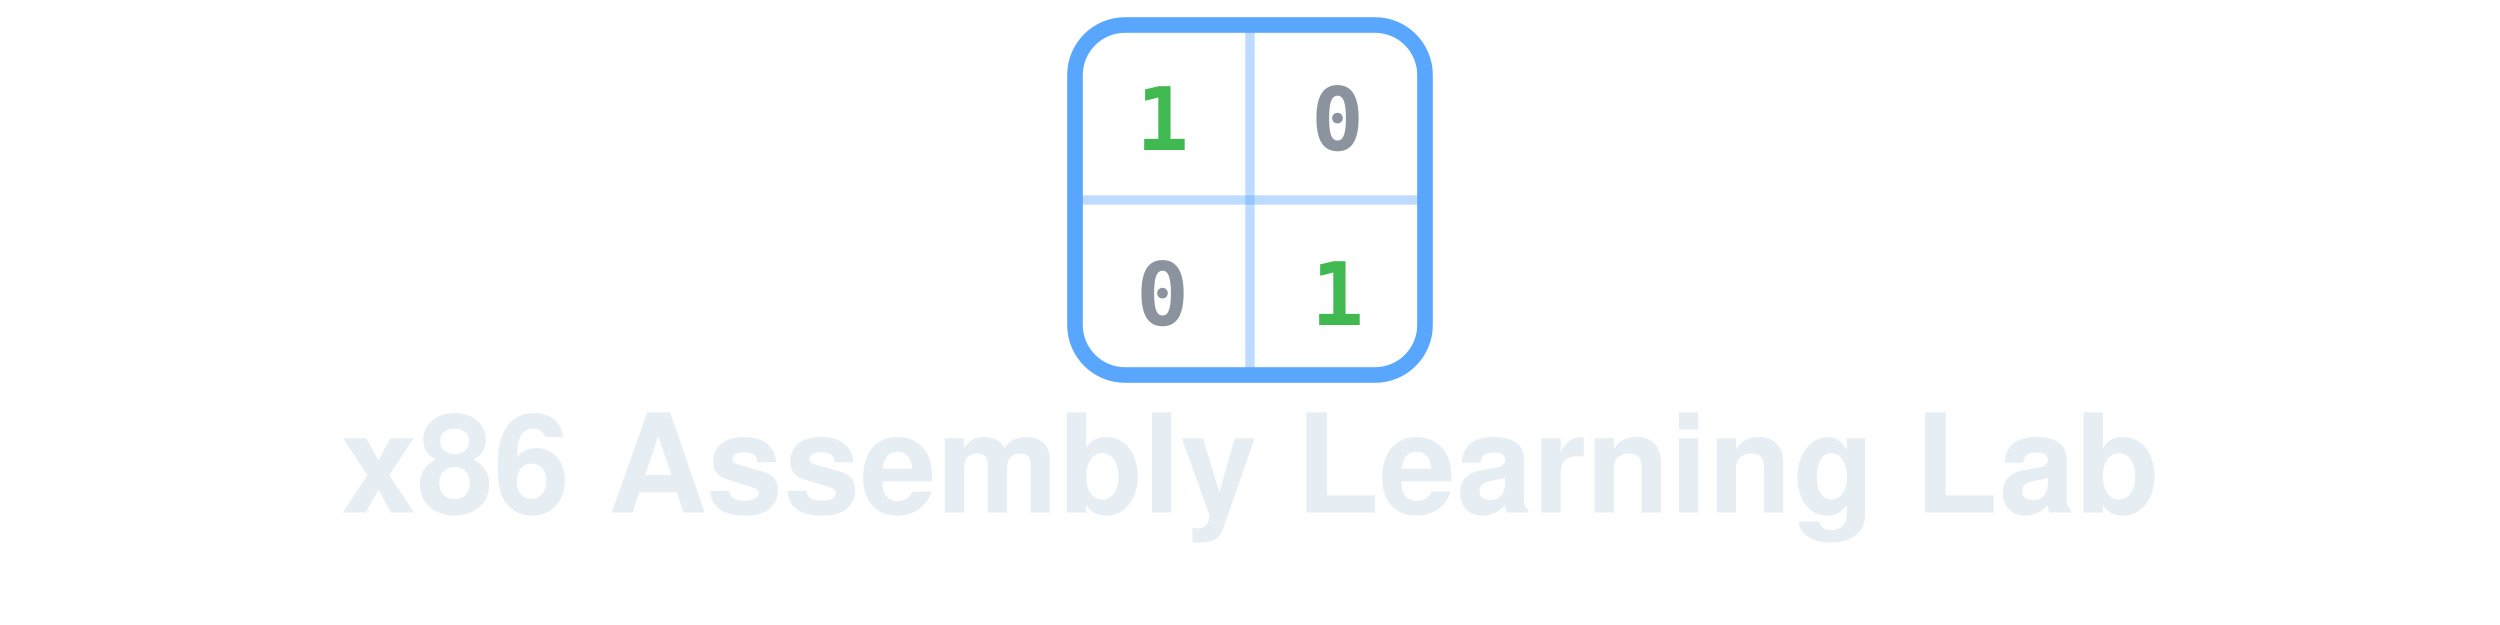
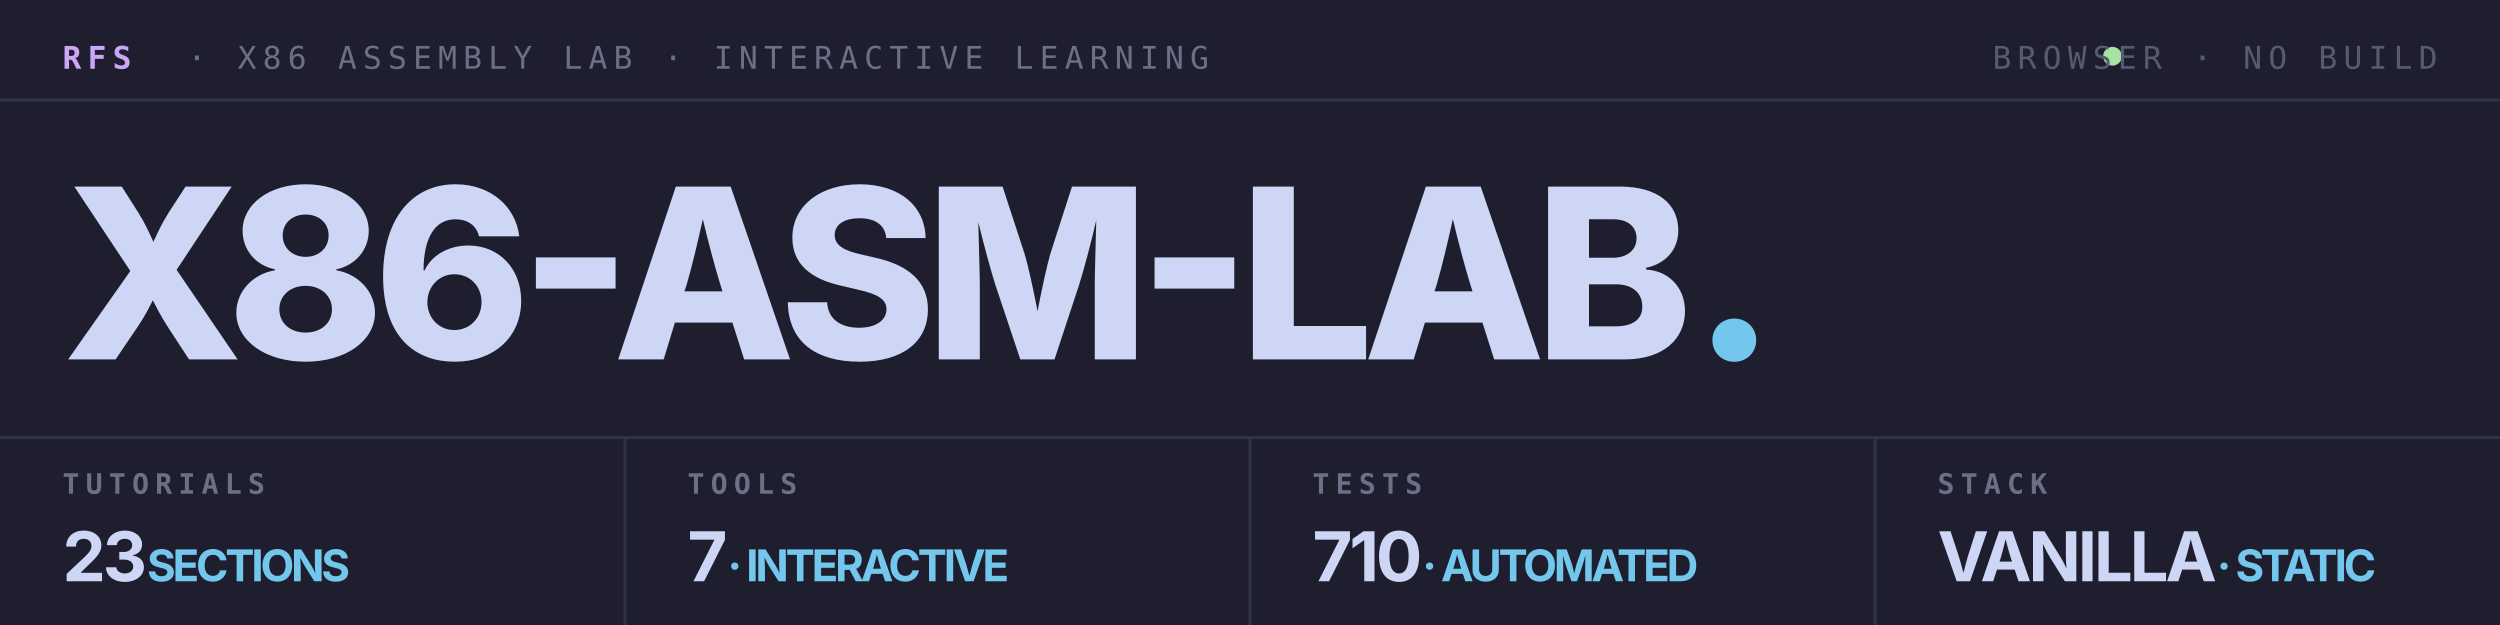
- <svg xmlns="http://www.w3.org/2000/svg" viewBox="0 0 400 100" fill="none">
-   <rect x="172" y="4" width="56" height="56" rx="8" stroke="#58a6ff" stroke-width="2.5" fill="none" />
-   <line x1="172" y1="32" x2="228" y2="32" stroke="#58a6ff" stroke-width="1.5" opacity="0.4" />
-   <line x1="200" y1="4" x2="200" y2="60" stroke="#58a6ff" stroke-width="1.5" opacity="0.4" />
-   <text x="186" y="24" font-family="Consolas, monospace" font-size="14" fill="#3fb950" text-anchor="middle" font-weight="700">1</text>
-   <text x="214" y="24" font-family="Consolas, monospace" font-size="14" fill="#8b949e" text-anchor="middle" font-weight="700">0</text>
-   <text x="186" y="52" font-family="Consolas, monospace" font-size="14" fill="#8b949e" text-anchor="middle" font-weight="700">0</text>
-   <text x="214" y="52" font-family="Consolas, monospace" font-size="14" fill="#3fb950" text-anchor="middle" font-weight="700">1</text>
-   <text x="200" y="82" font-family="-apple-system, BlinkMacSystemFont, 'Segoe UI', Helvetica, Arial, sans-serif" font-size="22" fill="#e6edf3" font-weight="700" text-anchor="middle">x86 Assembly Learning Lab</text>
+ <svg xmlns="http://www.w3.org/2000/svg" viewBox="0 0 800 200" fill="none">
+   <rect x="0" y="0" width="800" height="200" fill="#1e1e2e" />
+   <line x1="0" y1="32" x2="800" y2="32" stroke="#313244" stroke-width="1" />
+   <text x="20" y="22" font-family="'JetBrains Mono', 'SF Mono', 'Fira Code', 'Cascadia Code', monospace" font-size="10" font-weight="700" fill="#cba6f7" letter-spacing="2">RFS</text>
+   <text x="60" y="22" font-family="'JetBrains Mono', 'SF Mono', 'Fira Code', 'Cascadia Code', monospace" font-size="10" font-weight="500" fill="#6c7086" letter-spacing="2">·  X86 ASSEMBLY LAB  ·  INTERACTIVE LEARNING</text>
+   <circle cx="676" cy="18" r="3" fill="#a6e3a1" />
+   <text x="780" y="22" text-anchor="end" font-family="'JetBrains Mono', 'SF Mono', 'Fira Code', 'Cascadia Code', monospace" font-size="10" font-weight="500" fill="#585b70" letter-spacing="2">BROWSER · NO BUILD</text>
+   <text x="20" y="115" font-family="'Inter', 'SF Pro Display', 'Segoe UI', 'Helvetica Neue', Arial, sans-serif" font-size="76" font-weight="800" fill="#cdd6f4" letter-spacing="-3.5">X86-ASM-LAB<tspan fill="#74c7ec">.</tspan>
+   </text>
+   <line x1="0" y1="140" x2="800" y2="140" stroke="#313244" stroke-width="1" />
+   <line x1="200" y1="140" x2="200" y2="200" stroke="#313244" stroke-width="1" />
+   <line x1="400" y1="140" x2="400" y2="200" stroke="#313244" stroke-width="1" />
+   <line x1="600" y1="140" x2="600" y2="200" stroke="#313244" stroke-width="1" />
+   <text x="20" y="158" font-family="'JetBrains Mono', 'SF Mono', monospace" font-size="9" font-weight="600" fill="#6c7086" letter-spacing="2">TUTORIALS</text>
+   <text x="20" y="186" font-family="'Inter', sans-serif" font-size="22" font-weight="700" fill="#cdd6f4" letter-spacing="-1">23<tspan fill="#74c7ec" font-size="14"> SECTIONS</tspan>
+   </text>
+   <text x="220" y="158" font-family="'JetBrains Mono', 'SF Mono', monospace" font-size="9" font-weight="600" fill="#6c7086" letter-spacing="2">TOOLS</text>
+   <text x="220" y="186" font-family="'Inter', sans-serif" font-size="22" font-weight="700" fill="#cdd6f4" letter-spacing="-1">7<tspan fill="#74c7ec" font-size="14"> · INTERACTIVE</tspan>
+   </text>
+   <text x="420" y="158" font-family="'JetBrains Mono', 'SF Mono', monospace" font-size="9" font-weight="600" fill="#6c7086" letter-spacing="2">TESTS</text>
+   <text x="420" y="186" font-family="'Inter', sans-serif" font-size="22" font-weight="700" fill="#cdd6f4" letter-spacing="-1">710<tspan fill="#74c7ec" font-size="14"> · AUTOMATED</tspan>
+   </text>
+   <text x="620" y="158" font-family="'JetBrains Mono', 'SF Mono', monospace" font-size="9" font-weight="600" fill="#6c7086" letter-spacing="2">STACK</text>
+   <text x="620" y="186" font-family="'Inter', sans-serif" font-size="22" font-weight="700" fill="#cdd6f4" letter-spacing="-1">VANILLA<tspan fill="#74c7ec" font-size="14"> · STATIC</tspan>
+   </text>
</svg>
